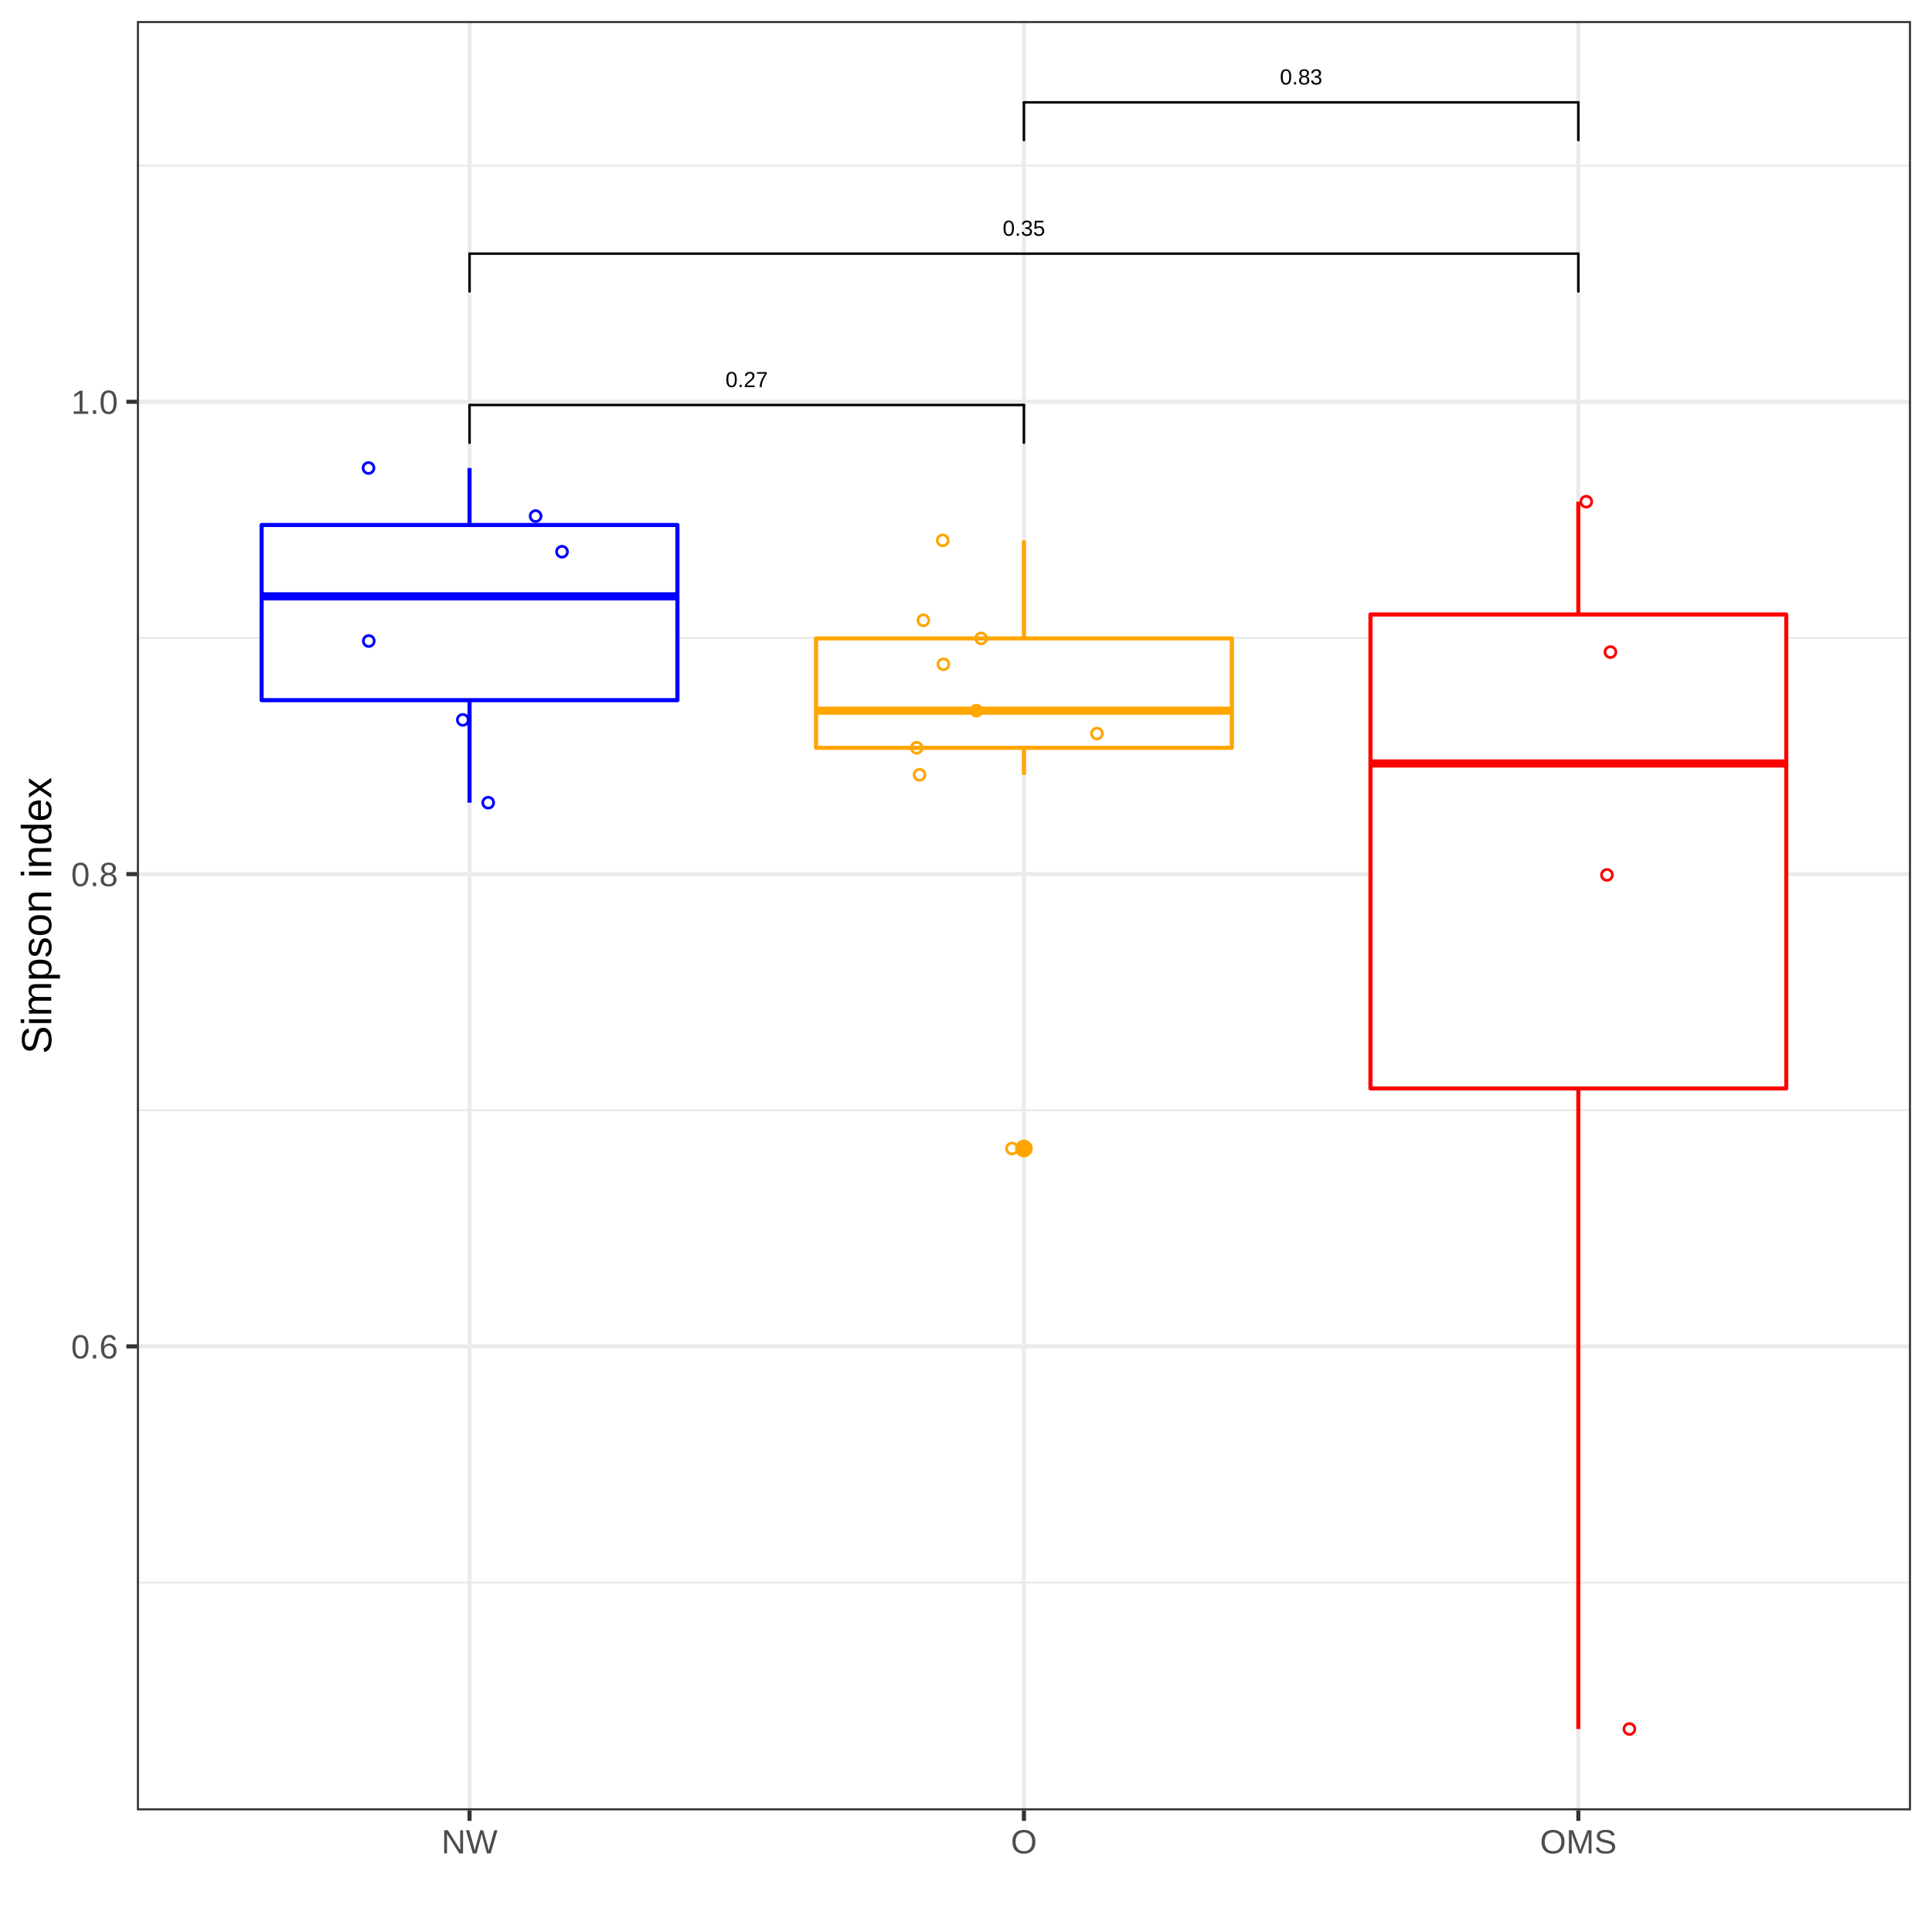
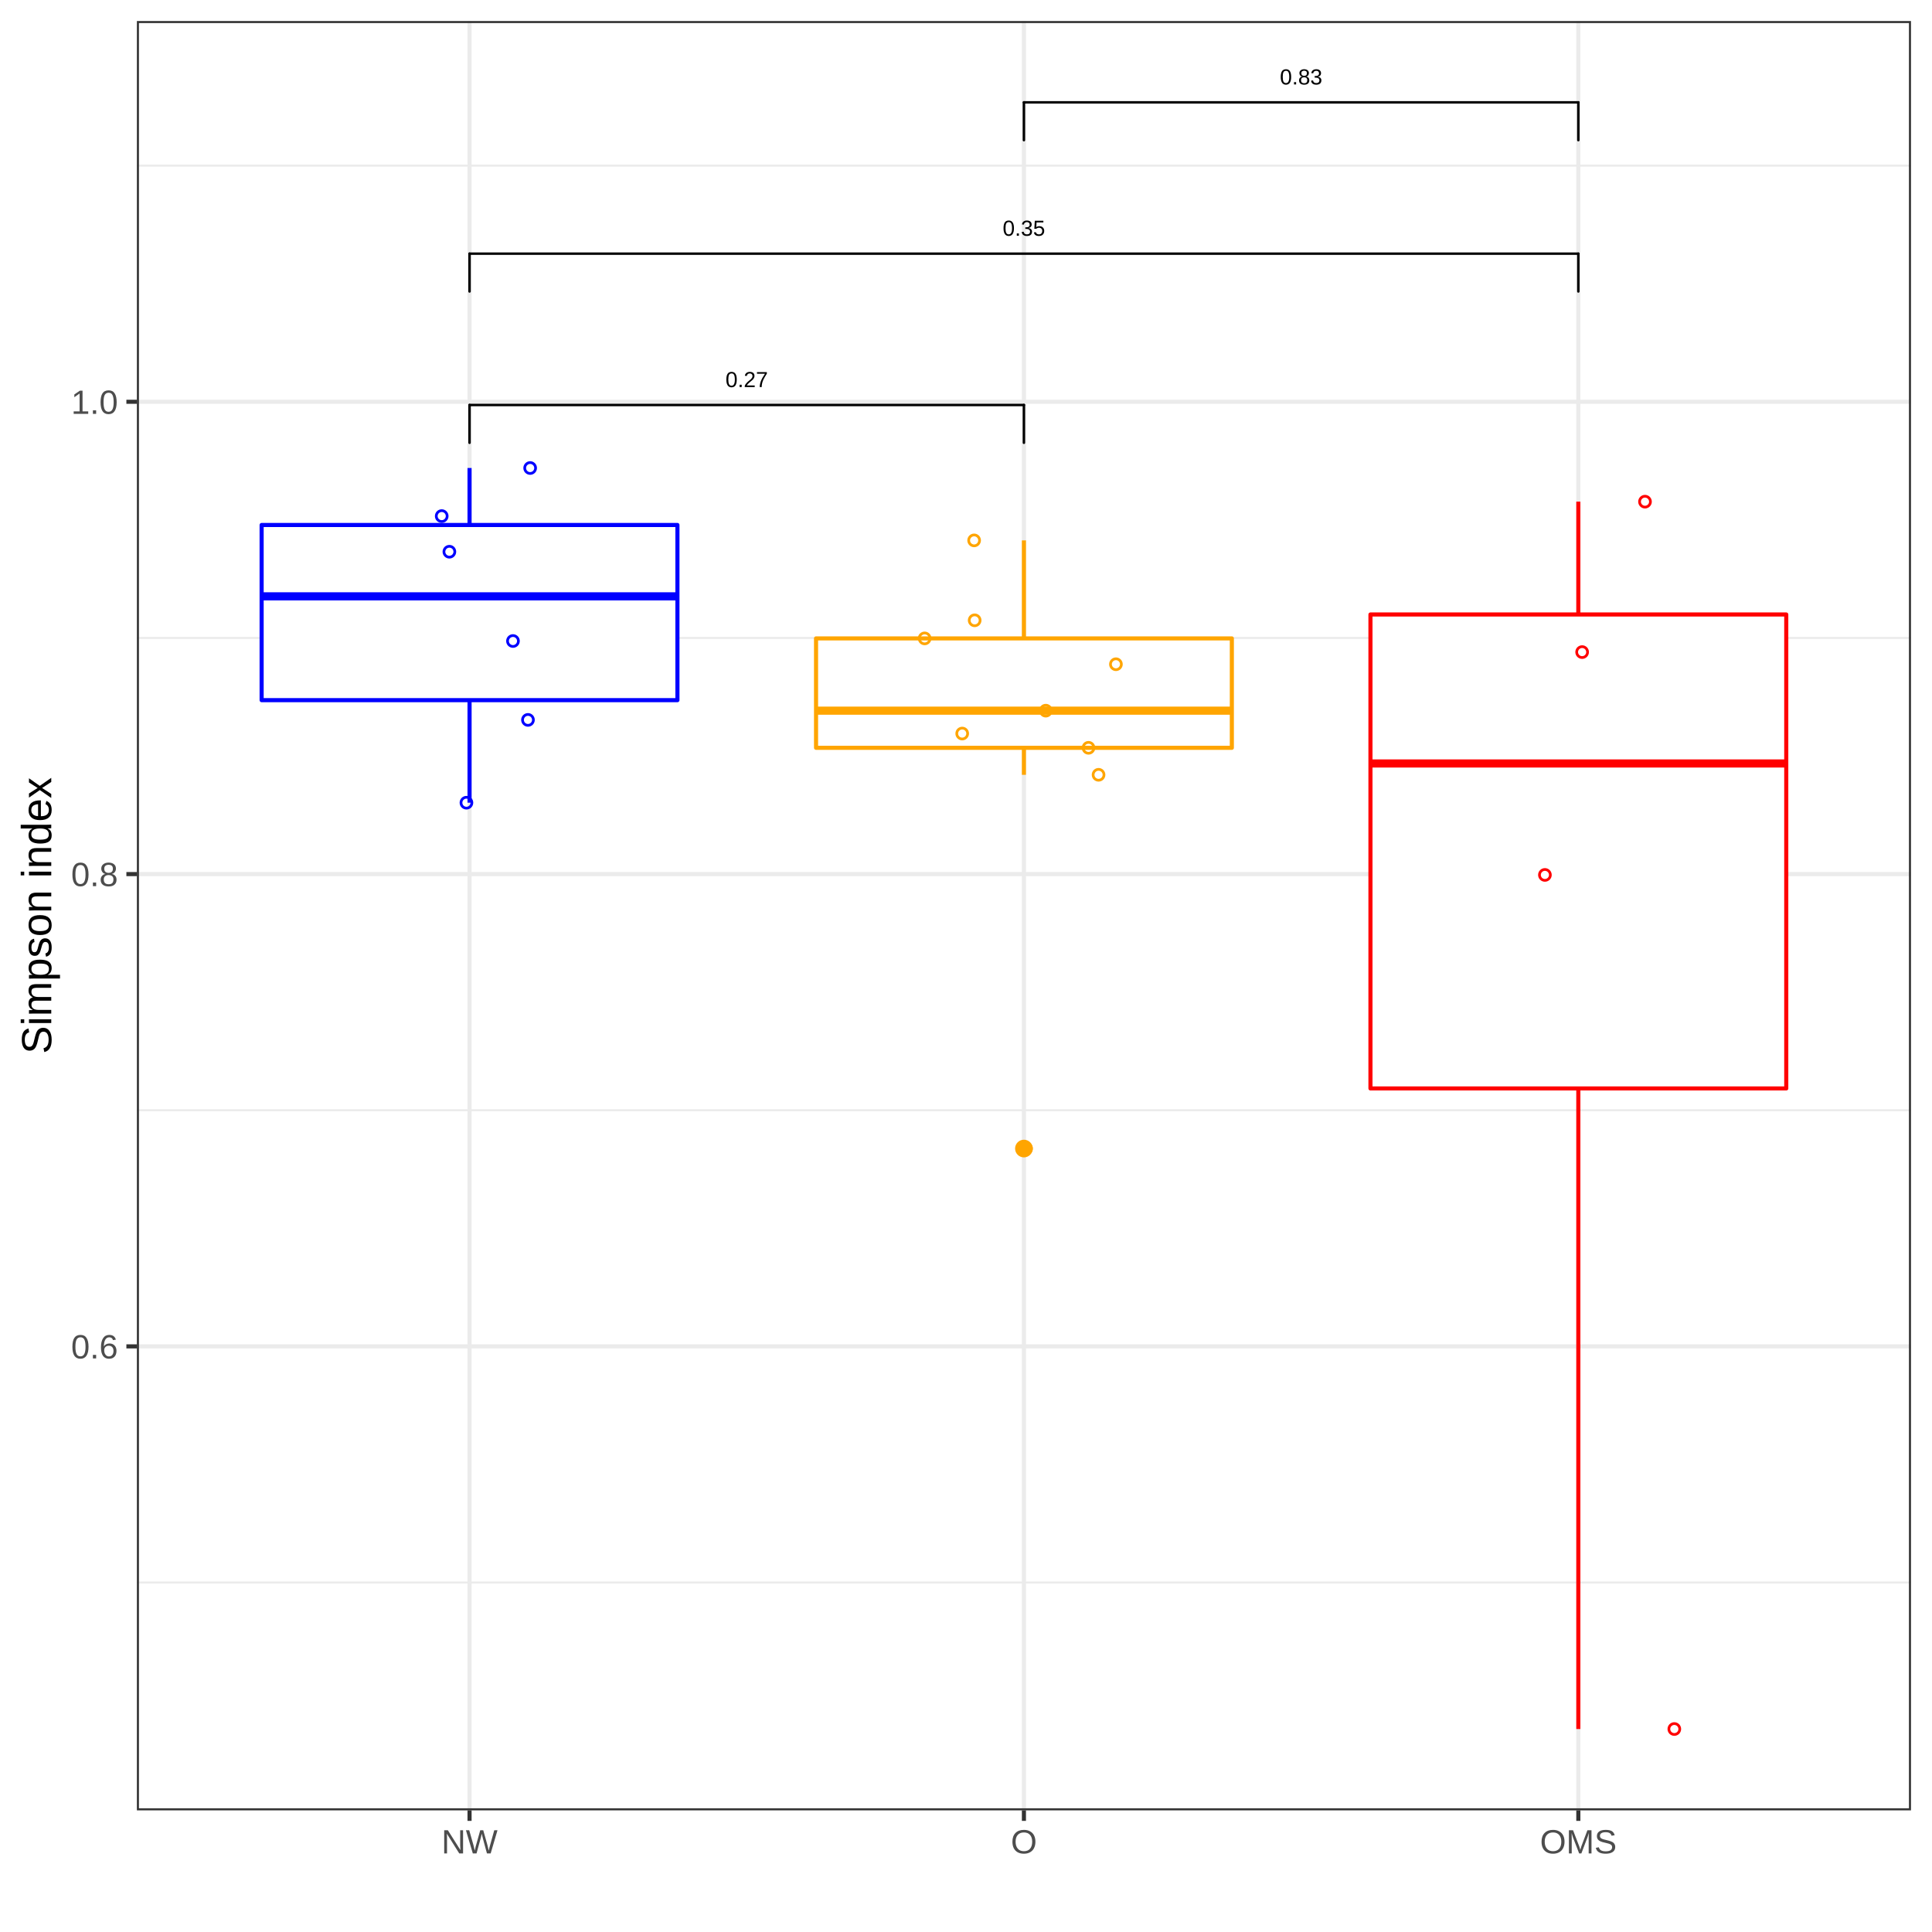
<svg xmlns="http://www.w3.org/2000/svg" class="svglite" width="504.00pt" height="504.00pt" viewBox="0 0 504.00 504.00">
  <defs>
    <style type="text/css">
    .svglite line, .svglite polyline, .svglite polygon, .svglite path, .svglite rect, .svglite circle {
      fill: none;
      stroke: #000000;
      stroke-linecap: round;
      stroke-linejoin: round;
      stroke-miterlimit: 10.00;
    }
  </style>
  </defs>
  <rect width="100%" height="100%" style="stroke: none; fill: #FFFFFF;" />
  <defs>
    <clipPath id="cpMC4wMHw1MDQuMDB8MC4wMHw1MDQuMDA=">
      <rect x="0.00" y="0.00" width="504.00" height="504.00" />
    </clipPath>
  </defs>
  <g clip-path="url(#cpMC4wMHw1MDQuMDB8MC4wMHw1MDQuMDA=)">
    <rect x="0.00" y="0.00" width="504.00" height="504.00" style="stroke-width: 1.07; stroke: #FFFFFF; fill: #FFFFFF;" />
  </g>
  <defs>
    <clipPath id="cpMzUuNzF8NDk4LjUyfDUuNDh8NDcyLjI3">
      <rect x="35.71" y="5.48" width="462.81" height="466.79" />
    </clipPath>
  </defs>
  <g clip-path="url(#cpMzUuNzF8NDk4LjUyfDUuNDh8NDcyLjI3)">
    <rect x="35.71" y="5.48" width="462.81" height="466.79" style="stroke-width: 1.07; stroke: none; fill: #FFFFFF;" />
    <polyline points="35.71,412.83 498.52,412.83 " style="stroke-width: 0.53; stroke: #EBEBEB; stroke-linecap: butt;" />
    <polyline points="35.71,289.63 498.52,289.63 " style="stroke-width: 0.53; stroke: #EBEBEB; stroke-linecap: butt;" />
    <polyline points="35.71,166.42 498.52,166.42 " style="stroke-width: 0.53; stroke: #EBEBEB; stroke-linecap: butt;" />
    <polyline points="35.71,43.21 498.52,43.21 " style="stroke-width: 0.53; stroke: #EBEBEB; stroke-linecap: butt;" />
    <polyline points="35.71,351.23 498.52,351.23 " style="stroke-width: 1.07; stroke: #EBEBEB; stroke-linecap: butt;" />
    <polyline points="35.71,228.02 498.52,228.02 " style="stroke-width: 1.07; stroke: #EBEBEB; stroke-linecap: butt;" />
    <polyline points="35.71,104.81 498.52,104.81 " style="stroke-width: 1.07; stroke: #EBEBEB; stroke-linecap: butt;" />
    <polyline points="122.49,472.27 122.49,5.48 " style="stroke-width: 1.07; stroke: #EBEBEB; stroke-linecap: butt;" />
    <polyline points="267.11,472.27 267.11,5.48 " style="stroke-width: 1.07; stroke: #EBEBEB; stroke-linecap: butt;" />
    <polyline points="411.74,472.27 411.74,5.48 " style="stroke-width: 1.07; stroke: #EBEBEB; stroke-linecap: butt;" />
    <line x1="122.49" y1="136.95" x2="122.49" y2="122.09" style="stroke-width: 1.07; stroke: #0000FF; stroke-linecap: butt;" />
    <line x1="122.49" y1="182.65" x2="122.49" y2="209.40" style="stroke-width: 1.07; stroke: #0000FF; stroke-linecap: butt;" />
    <polygon points="68.25,136.95 68.25,182.65 176.72,182.65 176.72,136.95 68.25,136.95 " style="stroke-width: 1.07; stroke: #0000FF; fill: #FFFFFF;" />
    <line x1="68.25" y1="155.57" x2="176.72" y2="155.57" style="stroke-width: 2.13; stroke: #0000FF; stroke-linecap: butt;" />
    <circle cx="267.11" cy="299.62" r="1.95" style="stroke-width: 0.71; stroke: #FFA500; fill: #FFA500;" />
    <line x1="267.11" y1="166.54" x2="267.11" y2="140.97" style="stroke-width: 1.07; stroke: #FFA500; stroke-linecap: butt;" />
    <line x1="267.11" y1="195.08" x2="267.11" y2="202.12" style="stroke-width: 1.07; stroke: #FFA500; stroke-linecap: butt;" />
    <polygon points="212.88,166.54 212.88,195.08 321.35,195.08 321.35,166.54 212.88,166.54 " style="stroke-width: 1.07; stroke: #FFA500; fill: #FFFFFF;" />
    <line x1="212.88" y1="185.39" x2="321.35" y2="185.39" style="stroke-width: 2.13; stroke: #FFA500; stroke-linecap: butt;" />
    <line x1="411.74" y1="160.30" x2="411.74" y2="130.87" style="stroke-width: 1.07; stroke: #FF0000; stroke-linecap: butt;" />
    <line x1="411.74" y1="283.94" x2="411.74" y2="451.05" style="stroke-width: 1.07; stroke: #FF0000; stroke-linecap: butt;" />
    <polygon points="357.51,160.30 357.51,283.94 465.98,283.94 465.98,160.30 357.51,160.30 " style="stroke-width: 1.07; stroke: #FF0000; fill: #FFFFFF;" />
    <line x1="357.51" y1="199.17" x2="465.98" y2="199.17" style="stroke-width: 2.13; stroke: #FF0000; stroke-linecap: butt;" />
-     <circle cx="96.13" cy="122.09" r="1.42" style="stroke-width: 0.71; stroke: #0000FF;" />
-     <circle cx="127.36" cy="209.40" r="1.42" style="stroke-width: 0.71; stroke: #0000FF;" />
-     <circle cx="146.61" cy="143.93" r="1.42" style="stroke-width: 0.71; stroke: #0000FF;" />
-     <circle cx="120.73" cy="187.80" r="1.42" style="stroke-width: 0.71; stroke: #0000FF;" />
-     <circle cx="96.20" cy="167.22" r="1.42" style="stroke-width: 0.71; stroke: #0000FF;" />
-     <circle cx="139.73" cy="134.63" r="1.42" style="stroke-width: 0.71; stroke: #0000FF;" />
-     <circle cx="254.72" cy="185.39" r="1.42" style="stroke-width: 0.71; stroke: #FFA500;" />
-     <circle cx="263.99" cy="299.62" r="1.42" style="stroke-width: 0.71; stroke: #FFA500;" />
-     <circle cx="240.87" cy="161.82" r="1.42" style="stroke-width: 0.71; stroke: #FFA500;" />
-     <circle cx="245.93" cy="140.97" r="1.42" style="stroke-width: 0.71; stroke: #FFA500;" />
-     <circle cx="286.16" cy="191.36" r="1.42" style="stroke-width: 0.71; stroke: #FFA500;" />
-     <circle cx="239.87" cy="202.12" r="1.42" style="stroke-width: 0.71; stroke: #FFA500;" />
-     <circle cx="255.95" cy="166.54" r="1.42" style="stroke-width: 0.71; stroke: #FFA500;" />
-     <circle cx="246.10" cy="173.28" r="1.42" style="stroke-width: 0.71; stroke: #FFA500;" />
-     <circle cx="239.13" cy="195.08" r="1.42" style="stroke-width: 0.71; stroke: #FFA500;" />
-     <circle cx="419.21" cy="228.24" r="1.42" style="stroke-width: 0.71; stroke: #FF0000;" />
-     <circle cx="425.06" cy="451.05" r="1.42" style="stroke-width: 0.71; stroke: #FF0000;" />
-     <circle cx="413.81" cy="130.87" r="1.42" style="stroke-width: 0.71; stroke: #FF0000;" />
-     <circle cx="420.11" cy="170.11" r="1.42" style="stroke-width: 0.71; stroke: #FF0000;" />
+     <circle cx="138.30" cy="122.09" r="1.42" style="stroke-width: 0.71; stroke: #0000FF;" />
+     <circle cx="121.68" cy="209.40" r="1.42" style="stroke-width: 0.71; stroke: #0000FF;" />
+     <circle cx="117.23" cy="143.93" r="1.42" style="stroke-width: 0.71; stroke: #0000FF;" />
+     <circle cx="137.73" cy="187.80" r="1.42" style="stroke-width: 0.71; stroke: #0000FF;" />
+     <circle cx="133.82" cy="167.22" r="1.42" style="stroke-width: 0.71; stroke: #0000FF;" />
+     <circle cx="115.23" cy="134.63" r="1.42" style="stroke-width: 0.71; stroke: #0000FF;" />
+     <circle cx="272.81" cy="185.39" r="1.42" style="stroke-width: 0.71; stroke: #FFA500;" />
+     <circle cx="267.67" cy="299.62" r="1.42" style="stroke-width: 0.71; stroke: #FFA500;" />
+     <circle cx="254.26" cy="161.82" r="1.42" style="stroke-width: 0.71; stroke: #FFA500;" />
+     <circle cx="254.12" cy="140.97" r="1.42" style="stroke-width: 0.71; stroke: #FFA500;" />
+     <circle cx="251.01" cy="191.36" r="1.42" style="stroke-width: 0.71; stroke: #FFA500;" />
+     <circle cx="286.58" cy="202.12" r="1.42" style="stroke-width: 0.71; stroke: #FFA500;" />
+     <circle cx="241.21" cy="166.54" r="1.42" style="stroke-width: 0.71; stroke: #FFA500;" />
+     <circle cx="291.11" cy="173.28" r="1.42" style="stroke-width: 0.71; stroke: #FFA500;" />
+     <circle cx="283.96" cy="195.08" r="1.42" style="stroke-width: 0.71; stroke: #FFA500;" />
+     <circle cx="403.02" cy="228.24" r="1.42" style="stroke-width: 0.71; stroke: #FF0000;" />
+     <circle cx="436.78" cy="451.05" r="1.42" style="stroke-width: 0.71; stroke: #FF0000;" />
+     <circle cx="429.13" cy="130.87" r="1.42" style="stroke-width: 0.71; stroke: #FF0000;" />
+     <circle cx="412.73" cy="170.11" r="1.42" style="stroke-width: 0.71; stroke: #FF0000;" />
    <text x="194.80" y="100.98" text-anchor="middle" style="font-size: 5.69px; font-family: Arial;" textLength="11.06px" lengthAdjust="spacingAndGlyphs">0.27</text>
    <line x1="122.49" y1="115.51" x2="122.49" y2="105.65" style="stroke-width: 0.64;" />
    <line x1="122.49" y1="105.65" x2="267.11" y2="105.65" style="stroke-width: 0.64;" />
    <line x1="267.11" y1="105.65" x2="267.11" y2="115.51" style="stroke-width: 0.64;" />
    <text x="267.11" y="61.50" text-anchor="middle" style="font-size: 5.69px; font-family: Arial;" textLength="11.06px" lengthAdjust="spacingAndGlyphs">0.35</text>
    <line x1="122.49" y1="76.04" x2="122.49" y2="66.17" style="stroke-width: 0.64;" />
    <line x1="122.49" y1="66.17" x2="411.74" y2="66.17" style="stroke-width: 0.64;" />
    <line x1="411.74" y1="66.17" x2="411.74" y2="76.04" style="stroke-width: 0.64;" />
    <text x="339.43" y="22.03" text-anchor="middle" style="font-size: 5.69px; font-family: Arial;" textLength="11.06px" lengthAdjust="spacingAndGlyphs">0.83</text>
    <line x1="267.11" y1="36.57" x2="267.11" y2="26.70" style="stroke-width: 0.64;" />
    <line x1="267.11" y1="26.70" x2="411.74" y2="26.70" style="stroke-width: 0.64;" />
    <line x1="411.74" y1="26.70" x2="411.74" y2="36.57" style="stroke-width: 0.64;" />
    <rect x="35.71" y="5.48" width="462.81" height="466.79" style="stroke-width: 1.07; stroke: #333333;" />
  </g>
  <g clip-path="url(#cpMC4wMHw1MDQuMDB8MC4wMHw1MDQuMDA=)">
    <text x="30.78" y="354.38" text-anchor="end" style="font-size: 8.80px; fill: #4D4D4D; font-family: Arial;" textLength="12.23px" lengthAdjust="spacingAndGlyphs">0.6</text>
    <text x="30.78" y="231.17" text-anchor="end" style="font-size: 8.80px; fill: #4D4D4D; font-family: Arial;" textLength="12.23px" lengthAdjust="spacingAndGlyphs">0.8</text>
    <text x="30.78" y="107.97" text-anchor="end" style="font-size: 8.80px; fill: #4D4D4D; font-family: Arial;" textLength="12.23px" lengthAdjust="spacingAndGlyphs">1.0</text>
    <polyline points="32.97,351.23 35.71,351.23 " style="stroke-width: 1.07; stroke: #333333; stroke-linecap: butt;" />
    <polyline points="32.97,228.02 35.71,228.02 " style="stroke-width: 1.07; stroke: #333333; stroke-linecap: butt;" />
    <polyline points="32.97,104.81 35.71,104.81 " style="stroke-width: 1.07; stroke: #333333; stroke-linecap: butt;" />
    <polyline points="122.49,475.01 122.49,472.27 " style="stroke-width: 1.07; stroke: #333333; stroke-linecap: butt;" />
    <polyline points="267.11,475.01 267.11,472.27 " style="stroke-width: 1.07; stroke: #333333; stroke-linecap: butt;" />
    <polyline points="411.74,475.01 411.74,472.27 " style="stroke-width: 1.07; stroke: #333333; stroke-linecap: butt;" />
    <text x="122.49" y="483.50" text-anchor="middle" style="font-size: 8.80px; fill: #4D4D4D; font-family: Arial;" textLength="14.65px" lengthAdjust="spacingAndGlyphs">NW</text>
    <text x="267.11" y="483.50" text-anchor="middle" style="font-size: 8.80px; fill: #4D4D4D; font-family: Arial;" textLength="6.84px" lengthAdjust="spacingAndGlyphs">O</text>
    <text x="411.74" y="483.50" text-anchor="middle" style="font-size: 8.80px; fill: #4D4D4D; font-family: Arial;" textLength="20.04px" lengthAdjust="spacingAndGlyphs">OMS</text>
    <text transform="translate(13.37,238.87) rotate(-90)" text-anchor="middle" style="font-size: 11.00px; font-family: Arial;" textLength="72.16px" lengthAdjust="spacingAndGlyphs">Simpson index</text>
  </g>
</svg>
